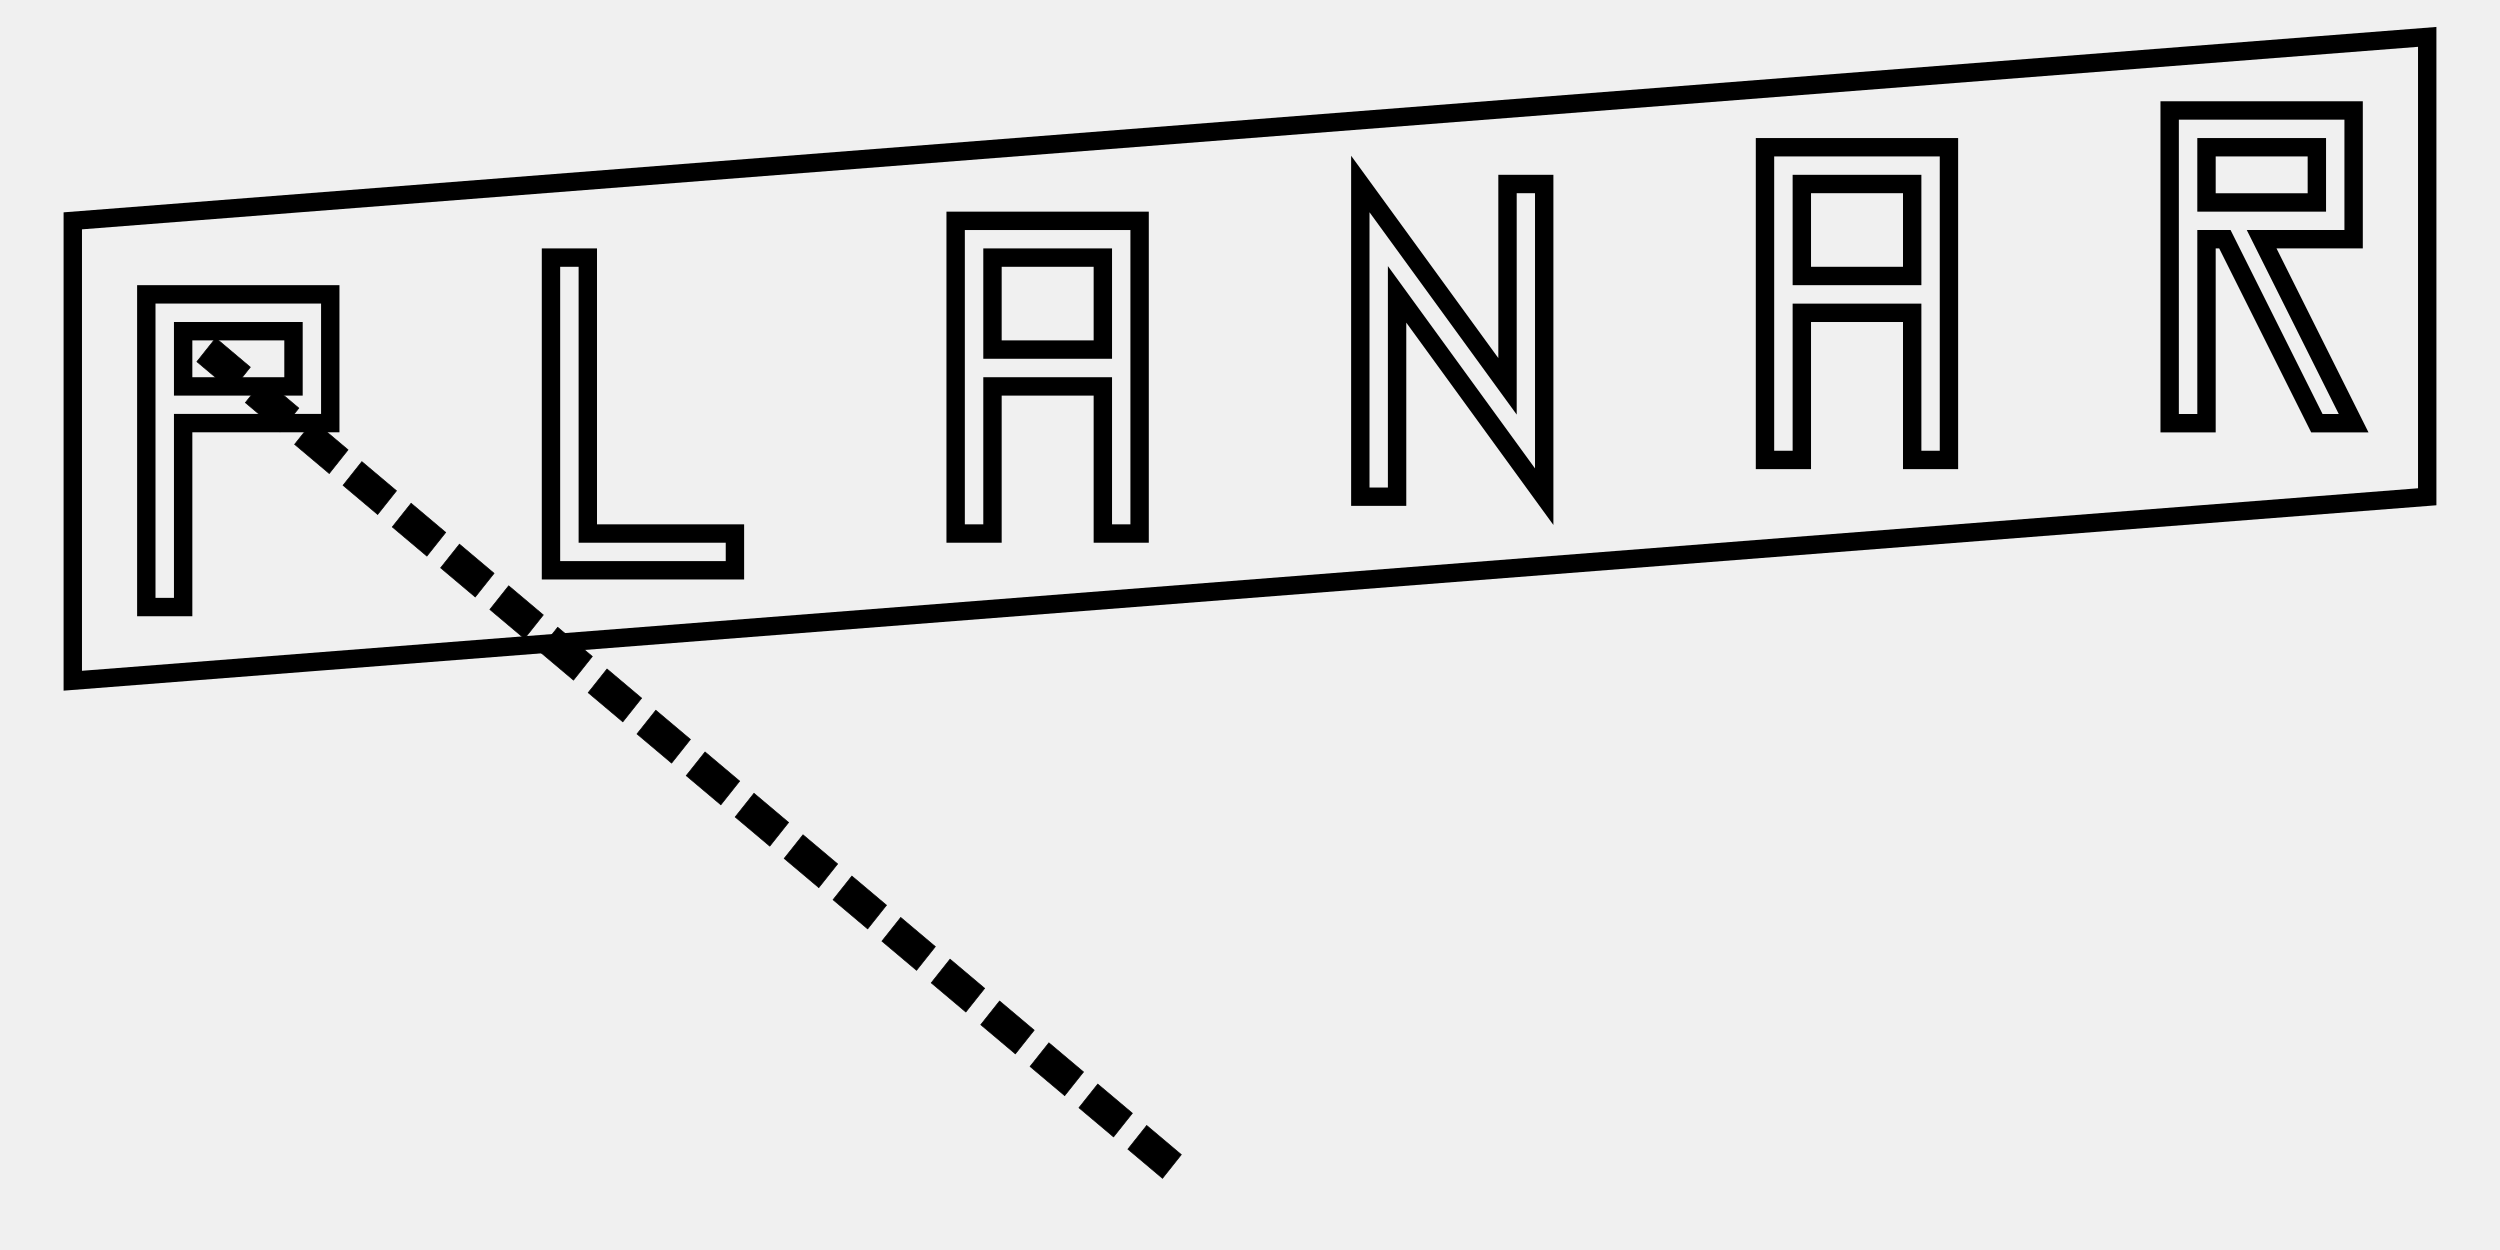
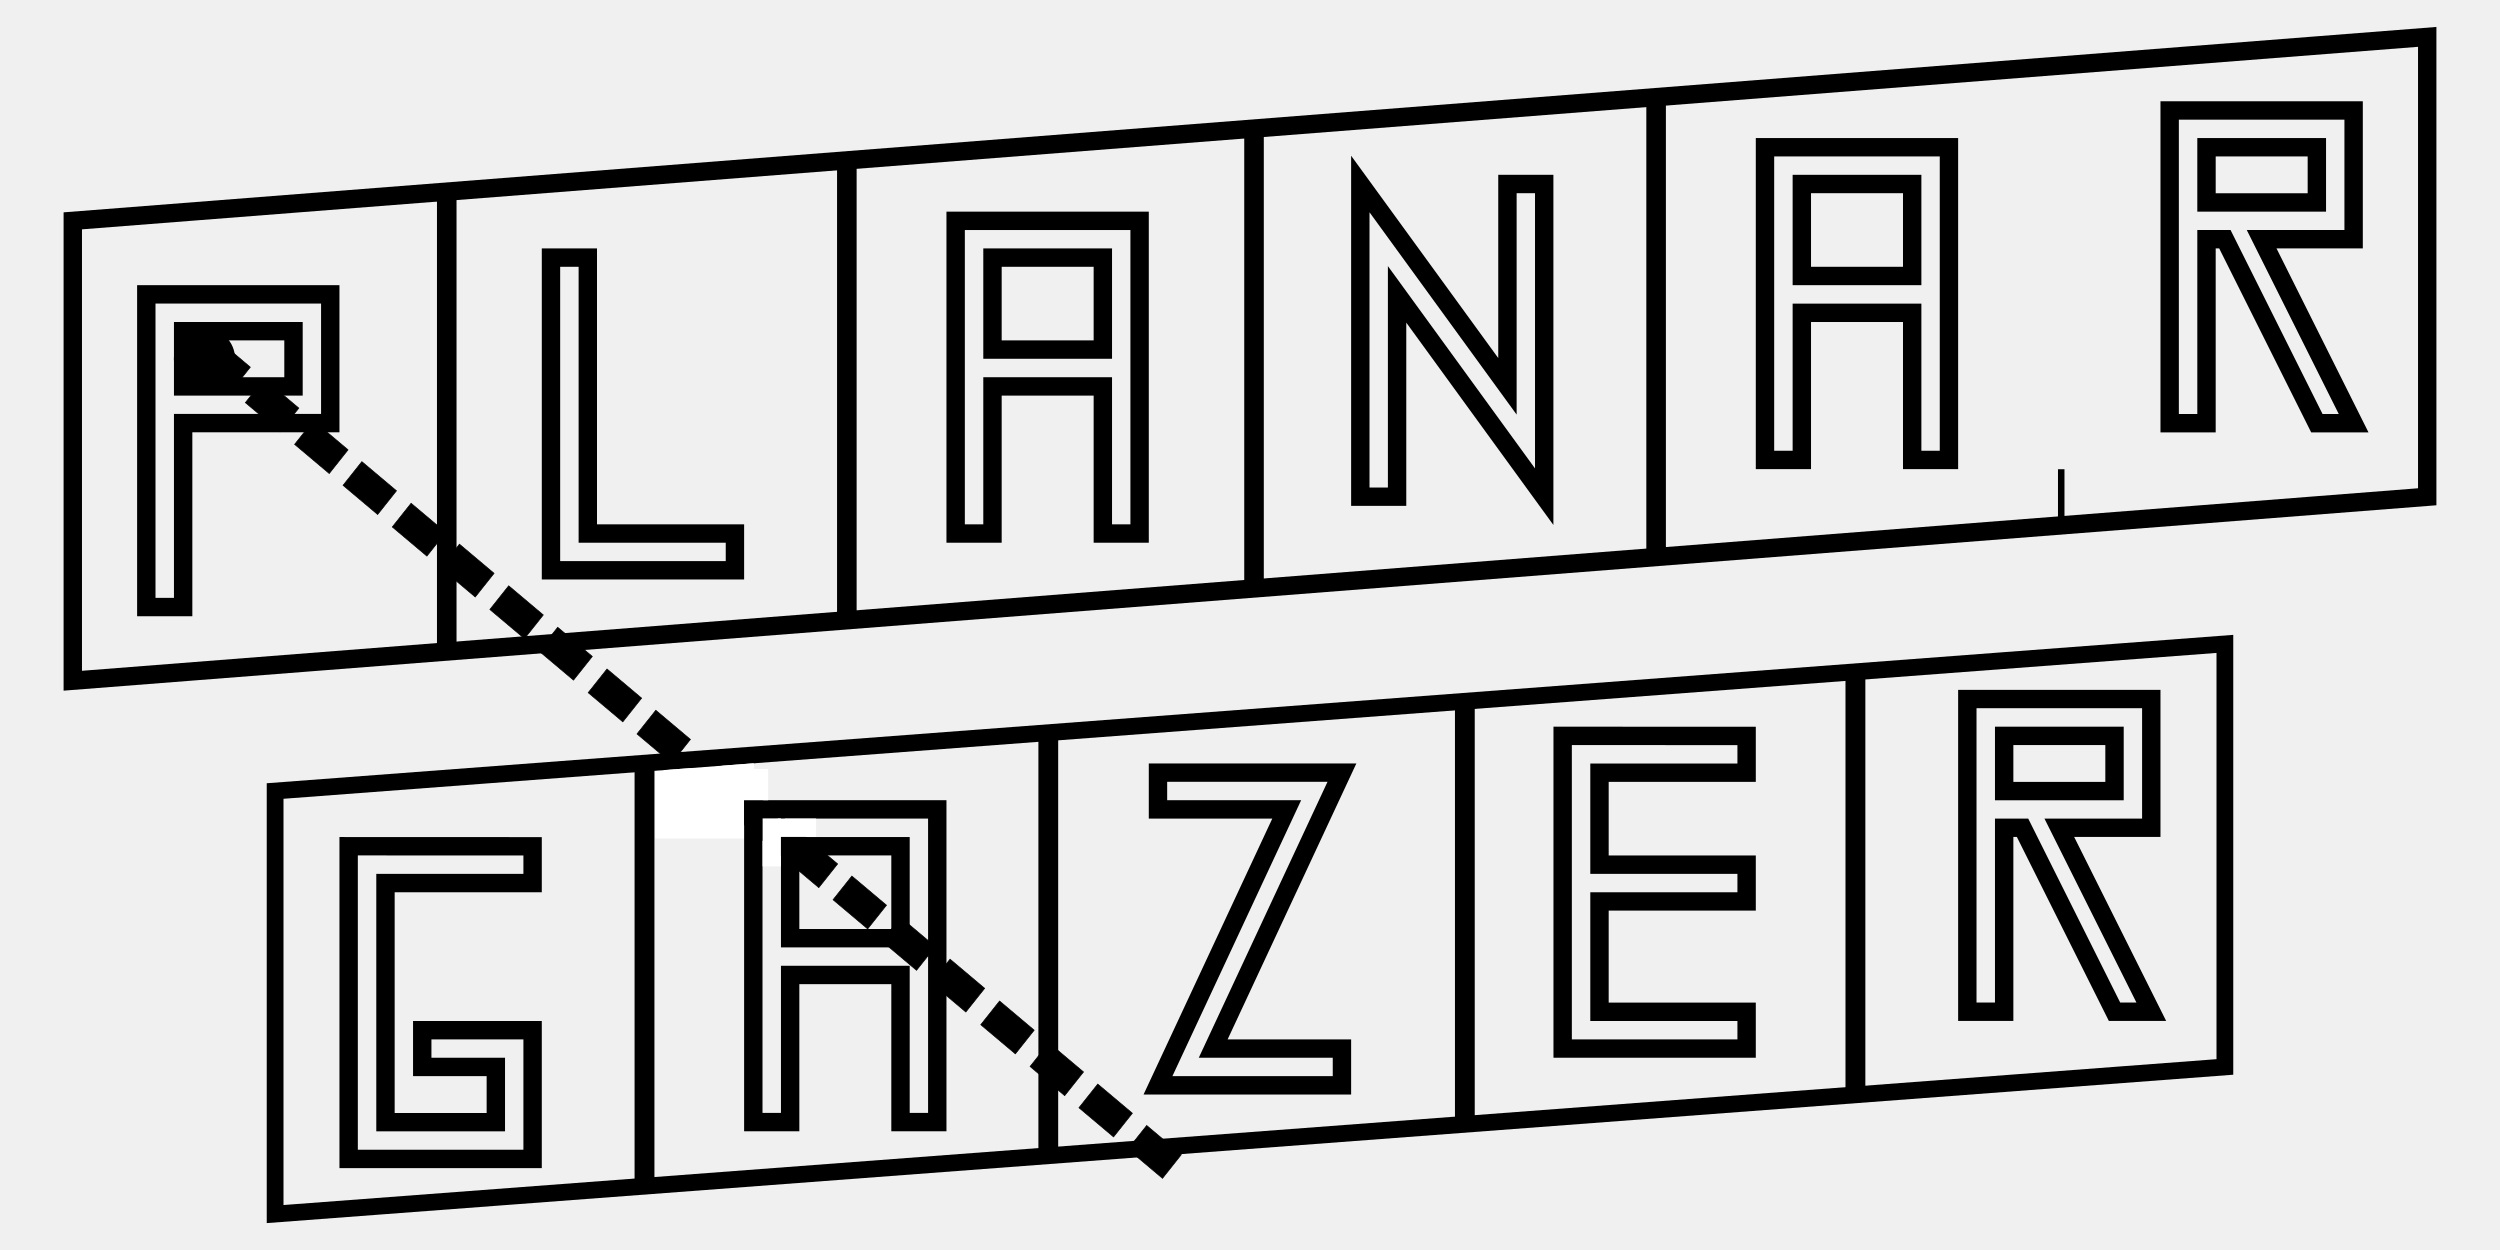
<svg xmlns="http://www.w3.org/2000/svg" width="128" height="64" viewBox="0 0 33.867 16.933" version="1.1" id="svg8">
  <defs id="defs2" />
  <g id="layer1" transform="translate(0,-280.0666)">
-     <path style="fill:none;stroke:#000000;stroke-width:0.249px;stroke-linecap:butt;stroke-linejoin:miter;stroke-opacity:1" d="m 0.986,283.058 31.895,-2.492 v 6.23 l -31.895,2.492 z" id="path3694-9" />
-     <path style="fill:none;stroke:#000000;stroke-width:0.249px;stroke-linecap:butt;stroke-linejoin:miter;stroke-opacity:1" d="m 1.982,288.29 v -4.236 h 2.492 v 1.744 H 2.481 v 2.492 z" id="path3795" />
-     <path style="fill:none;stroke:#000000;stroke-width:0.249px;stroke-linecap:butt;stroke-linejoin:miter;stroke-opacity:1" d="m 7.464,283.556 v 4.236 h 2.492 v -0.498 H 7.963 v -3.738 z" id="path3797" />
-     <path style="fill:none;stroke:#000000;stroke-width:0.249px;stroke-linecap:butt;stroke-linejoin:miter;stroke-opacity:1" d="m 12.946,287.294 v -4.236 h 2.492 v 4.236 h -0.498 v -1.993 h -1.495 v 1.993 z" id="path3799" />
-     <path style="fill:none;stroke:#000000;stroke-width:0.249px;stroke-linecap:butt;stroke-linejoin:miter;stroke-opacity:1" d="m 13.445,284.802 h 1.495 v -1.246 h -1.495 z" id="path3801" />
-     <path style="fill:none;stroke:#000000;stroke-width:0.249px;stroke-linecap:butt;stroke-linejoin:miter;stroke-opacity:1" d="m 3.976,284.553 v 0.748 H 2.481 v -0.748 z" id="path3803" />
-     <path style="fill:none;stroke:#000000;stroke-width:0.249px;stroke-linecap:butt;stroke-linejoin:miter;stroke-opacity:1" d="m 23.91,286.297 v -4.236 h 2.492 v 4.236 h -0.498 v -1.993 H 24.409 v 1.993 z" id="path3799-9" />
-     <path style="fill:none;stroke:#000000;stroke-width:0.249px;stroke-linecap:butt;stroke-linejoin:miter;stroke-opacity:1" d="m 24.409,283.805 h 1.495 v -1.246 H 24.409 Z" id="path3801-8" />
-     <path style="fill:none;stroke:#000000;stroke-width:0.249px;stroke-linecap:butt;stroke-linejoin:miter;stroke-opacity:1" d="m 29.392,285.799 v -4.236 h 2.492 v 1.744 H 30.638 l 1.246,2.492 h -0.498 l -1.246,-2.492 h -0.249 v 2.492 z" id="path3864" />
-     <path style="fill:none;stroke:#000000;stroke-width:0.249px;stroke-linecap:butt;stroke-linejoin:miter;stroke-opacity:1" d="m 31.386,282.061 v 0.748 h -1.495 v -0.748 z" id="path3803-2" />
-     <path style="fill:none;stroke:#000000;stroke-width:0.249px;stroke-linecap:butt;stroke-linejoin:miter;stroke-opacity:1" d="m 18.428,282.559 v 4.236 h 0.498 v -2.741 l 1.993,2.741 v -4.236 H 20.422 v 2.741 z" id="path3945" />
    <path style="fill:none;stroke:none;stroke-width:0.055;stroke-linecap:butt;stroke-linejoin:miter;stroke-opacity:1;stroke-miterlimit:4;stroke-dasharray:none" d="m 2.54,284.589 15.856,13.412" id="path1246" />
    <path style="fill:#000000;fill-opacity:1;stroke:#000000;stroke-width:0.009;stroke-miterlimit:4;stroke-dasharray:none;stroke-opacity:1" d="m 15.534,295.313 0.469,0.395 -0.255,0.321 -0.469,-0.395 z" id="rect195-2" />
    <path style="fill:#000000;fill-opacity:1;stroke:#000000;stroke-width:0.009;stroke-miterlimit:4;stroke-dasharray:none;stroke-opacity:1" d="m 14.871,294.752 0.469,0.395 -0.255,0.321 -0.469,-0.395 z" id="rect195-2-80" />
    <path style="fill:#000000;fill-opacity:1;stroke:#000000;stroke-width:0.009;stroke-miterlimit:4;stroke-dasharray:none;stroke-opacity:1" d="m 14.209,294.193 0.469,0.395 -0.255,0.321 -0.469,-0.395 z" id="rect195-2-94" />
    <path style="fill:#000000;fill-opacity:1;stroke:#000000;stroke-width:0.009;stroke-miterlimit:4;stroke-dasharray:none;stroke-opacity:1" d="m 13.541,293.627 0.469,0.395 -0.255,0.321 -0.469,-0.395 z" id="rect195-2-829" />
    <path style="fill:#000000;fill-opacity:1;stroke:#000000;stroke-width:0.009;stroke-miterlimit:4;stroke-dasharray:none;stroke-opacity:1" d="m 12.87,293.06 0.469,0.395 -0.255,0.321 -0.469,-0.395 z" id="rect195-2-3" />
    <path style="fill:#000000;fill-opacity:1;stroke:#000000;stroke-width:0.009;stroke-miterlimit:4;stroke-dasharray:none;stroke-opacity:1" d="m 12.202,292.495 0.469,0.395 -0.255,0.321 -0.469,-0.395 z" id="rect195-2-45" />
    <path style="fill:#000000;fill-opacity:1;stroke:#000000;stroke-width:0.009;stroke-miterlimit:4;stroke-dasharray:none;stroke-opacity:1" d="m 11.54,291.934 0.469,0.395 -0.255,0.321 -0.469,-0.395 z" id="rect195-2-82" />
    <path style="fill:#000000;fill-opacity:1;stroke:#000000;stroke-width:0.009;stroke-miterlimit:4;stroke-dasharray:none;stroke-opacity:1" d="m 10.878,291.375 0.469,0.395 -0.255,0.321 -0.469,-0.395 z" id="rect195-2-57" />
    <path style="fill:#000000;fill-opacity:1;stroke:#000000;stroke-width:0.009;stroke-miterlimit:4;stroke-dasharray:none;stroke-opacity:1" d="m 10.214,290.813 0.469,0.395 -0.255,0.321 -0.469,-0.395 z" id="rect195-2-18" />
    <path style="fill:#000000;fill-opacity:1;stroke:#000000;stroke-width:0.009;stroke-miterlimit:4;stroke-dasharray:none;stroke-opacity:1" d="m 9.551,290.253 0.469,0.395 -0.255,0.321 -0.469,-0.395 z" id="rect195-2-8" />
    <path style="fill:#000000;fill-opacity:1;stroke:#000000;stroke-width:0.009;stroke-miterlimit:4;stroke-dasharray:none;stroke-opacity:1" d="m 8.884,289.688 0.469,0.395 -0.255,0.321 -0.469,-0.395 z" id="rect195-2-6" />
    <path style="fill:#000000;fill-opacity:1;stroke:#000000;stroke-width:0.009;stroke-miterlimit:4;stroke-dasharray:none;stroke-opacity:1" d="m 8.223,289.129 0.469,0.395 -0.255,0.321 -0.469,-0.395 z" id="rect195-2-47" />
    <path style="fill:#000000;fill-opacity:1;stroke:#000000;stroke-width:0.009;stroke-miterlimit:4;stroke-dasharray:none;stroke-opacity:1" d="m 7.555,288.564 0.469,0.395 -0.255,0.321 -0.469,-0.395 z" id="rect195-2-4" />
    <path style="fill:#000000;fill-opacity:1;stroke:#000000;stroke-width:0.009;stroke-miterlimit:4;stroke-dasharray:none;stroke-opacity:1" d="m 6.891,288.002 0.469,0.395 -0.255,0.321 -0.469,-0.395 z" id="rect195-2-1" />
    <path style="fill:#000000;fill-opacity:1;stroke:#000000;stroke-width:0.009;stroke-miterlimit:4;stroke-dasharray:none;stroke-opacity:1" d="m 6.224,287.438 0.469,0.395 -0.255,0.321 -0.469,-0.395 z" id="rect195-2-4-2" />
    <path style="fill:#000000;fill-opacity:1;stroke:#000000;stroke-width:0.009;stroke-miterlimit:4;stroke-dasharray:none;stroke-opacity:1" d="m 5.569,286.884 0.469,0.395 -0.255,0.321 -0.469,-0.395 z" id="rect195-2-9" />
    <path style="fill:#000000;fill-opacity:1;stroke:#000000;stroke-width:0.009;stroke-miterlimit:4;stroke-dasharray:none;stroke-opacity:1" d="m 4.902,286.32 0.469,0.395 -0.255,0.321 -0.469,-0.395 z" id="rect195-2-4-8" />
    <path style="fill:#000000;fill-opacity:1;stroke:#000000;stroke-width:0.009;stroke-miterlimit:4;stroke-dasharray:none;stroke-opacity:1" d="m 4.246,285.765 0.469,0.395 -0.255,0.321 -0.469,-0.395 z" id="rect195-2-7" />
    <path style="fill:#000000;fill-opacity:1;stroke:#000000;stroke-width:0.009;stroke-miterlimit:4;stroke-dasharray:none;stroke-opacity:1" d="m 3.579,285.2 0.469,0.395 -0.255,0.321 -0.469,-0.395 z" id="rect195-2-4-0" />
    <path style="fill:#000000;fill-opacity:1;stroke:#000000;stroke-width:0.009;stroke-miterlimit:4;stroke-dasharray:none;stroke-opacity:1" d="m 2.922,284.645 0.469,0.395 -0.255,0.321 -0.469,-0.395 z" id="rect195-2-91" />
+     <path style="fill:#000000;fill-opacity:1;stroke:#000000;stroke-width:0.009;stroke-miterlimit:4;stroke-dasharray:none;stroke-opacity:1" d="m 10.507,291.06 0.469,0.395 -0.255,0.321 -0.469,-0.395 z" id="rect195-2-2" />
+     <path style="fill:#000000;fill-opacity:1;stroke:#000000;stroke-width:0.009;stroke-miterlimit:4;stroke-dasharray:none;stroke-opacity:1" d="m 9.839,290.496 0.469,0.395 -0.255,0.321 -0.469,-0.395 z" id="rect195-2-4-4" />
+     <path style="fill:none;stroke:#000000;stroke-width:0.227px;stroke-linecap:butt;stroke-linejoin:miter;stroke-opacity:1" d="m 3.727,290.782 26.413,-1.993 v 5.731 l -26.413,1.993 z" id="path3694" />
+     <path style="fill:none;stroke:#000000;stroke-width:0.249px;stroke-linecap:butt;stroke-linejoin:miter;stroke-opacity:1" d="m 0.986,283.058 31.895,-2.492 v 6.23 l -31.895,2.492 z" id="path3694-9-1" />
+     <path style="fill:none;stroke:#000000;stroke-width:0.249px;stroke-linecap:butt;stroke-linejoin:miter;stroke-opacity:1" d="m 1.982,288.29 v -4.236 h 2.492 v 1.744 H 2.481 v 2.492 z" id="path3795-9" />
+     <path style="fill:none;stroke:#000000;stroke-width:0.249px;stroke-linecap:butt;stroke-linejoin:miter;stroke-opacity:1" d="m 7.464,283.556 v 4.236 h 2.492 v -0.498 H 7.963 v -3.738 z" id="path3797-8" />
+     <path style="fill:none;stroke:#000000;stroke-width:0.249px;stroke-linecap:butt;stroke-linejoin:miter;stroke-opacity:1" d="m 12.946,287.294 v -4.236 h 2.492 v 4.236 h -0.498 v -1.993 h -1.495 v 1.993 z" id="path3799-3" />
+     <path style="fill:none;stroke:#000000;stroke-width:0.249px;stroke-linecap:butt;stroke-linejoin:miter;stroke-opacity:1" d="m 13.445,284.802 h 1.495 v -1.246 h -1.495 z" id="path3801-6" />
+     <path style="fill:none;stroke:#000000;stroke-width:0.249px;stroke-linecap:butt;stroke-linejoin:miter;stroke-opacity:1" d="m 3.976,284.553 v 0.748 H 2.481 v -0.748 z" id="path3803-5" />
+     <path style="fill:none;stroke:#000000;stroke-width:0.249px;stroke-linecap:butt;stroke-linejoin:miter;stroke-opacity:1" d="m 23.91,286.297 v -4.236 h 2.492 v 4.236 h -0.498 v -1.993 h -1.495 v 1.993 z" id="path3799-9-0" />
+     <path style="fill:none;stroke:#000000;stroke-width:0.249px;stroke-linecap:butt;stroke-linejoin:miter;stroke-opacity:1" d="m 24.409,283.805 h 1.495 v -1.246 h -1.495 z" id="path3801-8-4" />
+     <path style="fill:none;stroke:#000000;stroke-width:0.249px;stroke-linecap:butt;stroke-linejoin:miter;stroke-opacity:1" d="m 29.392,285.799 v -4.236 h 2.492 v 1.744 H 30.638 l 1.246,2.492 h -0.498 l -1.246,-2.492 h -0.249 v 2.492 z" id="path3864-5" />
+     <path style="fill:none;stroke:#000000;stroke-width:0.249px;stroke-linecap:butt;stroke-linejoin:miter;stroke-opacity:1" d="m 31.386,282.061 v 0.748 h -1.495 v -0.748 z" id="path3803-2-4" />
+     <path style="fill:none;stroke:#000000;stroke-width:0.249px;stroke-linecap:butt;stroke-linejoin:miter;stroke-opacity:1" d="m 10.205,295.267 v -4.236 h 2.492 v 4.236 H 12.199 v -1.993 h -1.495 v 1.993 z" id="path3799-6" />
+     <path style="fill:none;stroke:#000000;stroke-width:0.249px;stroke-linecap:butt;stroke-linejoin:miter;stroke-opacity:1" d="M 10.704,292.776 H 12.199 V 291.53 H 10.704 Z" id="path3801-1" />
+     <path style="fill:none;stroke:#000000;stroke-width:0.249px;stroke-linecap:butt;stroke-linejoin:miter;stroke-opacity:1" d="m 15.687,290.533 v 0.498 h 1.744 l -1.744,3.738 h 2.492 v -0.498 h -1.744 l 1.744,-3.738 z" id="path3907" />
+     <path style="fill:none;stroke:#000000;stroke-width:0.249px;stroke-linecap:butt;stroke-linejoin:miter;stroke-opacity:1" d="m 21.169,290.035 v 4.236 h 2.492 v -0.498 h -1.993 v -1.495 h 1.993 v -0.498 h -1.993 v -1.246 h 1.993 v -0.498 z" id="path3909" />
+     <path style="fill:none;stroke:#000000;stroke-width:0.249px;stroke-linecap:butt;stroke-linejoin:miter;stroke-opacity:1" d="m 26.651,293.772 v -4.236 h 2.492 v 1.744 h -1.246 l 1.246,2.492 h -0.498 l -1.246,-2.492 h -0.249 v 2.492 z" id="path3864-9" />
+     <path style="fill:none;stroke:#000000;stroke-width:0.249px;stroke-linecap:butt;stroke-linejoin:miter;stroke-opacity:1" d="m 28.645,290.035 v 0.748 h -1.495 v -0.748 z" id="path3803-2-1" />
+     <path style="fill:none;stroke:#000000;stroke-width:0.249px;stroke-linecap:butt;stroke-linejoin:miter;stroke-opacity:1" d="m 4.723,291.53 v 4.236 h 2.492 v -1.744 H 5.72 v 0.498 h 0.997 v 0.748 H 5.222 v -3.239 h 1.993 v -0.498 z" id="path3937" />
+     <path style="fill:none;stroke:#000000;stroke-width:0.249px;stroke-linecap:butt;stroke-linejoin:miter;stroke-opacity:1" d="m 18.428,282.559 v 4.236 h 0.498 v -2.741 l 1.993,2.741 v -4.236 h -0.498 v 2.741 z" id="path3945-4" />
+     <path style="fill:none;stroke:#000000;stroke-width:0.269px;stroke-linecap:butt;stroke-linejoin:miter;stroke-opacity:1" d="m 8.731,290.385 v 5.749" id="path5580" />
+     <path style="fill:none;stroke:#000000;stroke-width:0.268px;stroke-linecap:butt;stroke-linejoin:miter;stroke-opacity:1" d="m 14.201,290.02 v 5.686" id="path5582" />
+     <path style="fill:none;stroke:#000000;stroke-width:0.268px;stroke-linecap:butt;stroke-linejoin:miter;stroke-opacity:1" d="m 19.844,289.592 v 5.705" id="path5584" />
+     <path style="fill:none;stroke:#000000;stroke-width:0.269px;stroke-linecap:butt;stroke-linejoin:miter;stroke-opacity:1" d="m 25.135,289.144 v 5.739" id="path5586" />
+     <rect style="fill:#ffffff;fill-opacity:1;stroke:none;stroke-width:0.102;stroke-miterlimit:4;stroke-dasharray:none;stroke-opacity:1" id="rect5639" width="1.204" height="0.912" x="8.875" y="290.513" />
+     <rect style="fill:#ffffff;fill-opacity:1;stroke:none;stroke-width:0.101;stroke-miterlimit:4;stroke-dasharray:none;stroke-opacity:1" id="rect5643" width="1.225" height="0.423" x="9.181" y="290.484" />
+     <rect style="fill:#ffffff;fill-opacity:1;stroke:none;stroke-width:0.1;stroke-miterlimit:4;stroke-dasharray:none;stroke-opacity:1" id="rect5643-7" width="1.225" height="0.422" x="-13.45" y="290.334" transform="matrix(0.9970583,-0.07664699,0.07715164,0.9970194,0,0)" />
+     <rect style="fill:#ffffff;fill-opacity:1;stroke:none;stroke-width:0.1;stroke-miterlimit:4;stroke-dasharray:none;stroke-opacity:1" id="rect5660" width="0.248" height="0.65" x="10.331" y="291.153" />
+     <rect style="fill:#ffffff;fill-opacity:1;stroke:none;stroke-width:0.101;stroke-miterlimit:4;stroke-dasharray:none;stroke-opacity:1" id="rect5662" width="0.52" height="0.249" x="10.535" y="291.155" />
+     <path style="fill:none;stroke:#000000;stroke-width:0.265px;stroke-linecap:butt;stroke-linejoin:miter;stroke-opacity:1" d="m 6.052,282.74 v 6.085" id="path5664" />
+     <path style="fill:none;stroke:#000000;stroke-width:0.265px;stroke-linecap:butt;stroke-linejoin:miter;stroke-opacity:1" d="m 11.472,282.183 v 6.35" id="path5666" />
+     <path style="fill:none;stroke:#000000;stroke-width:0.265px;stroke-linecap:butt;stroke-linejoin:miter;stroke-opacity:1" d="m 16.988,281.864 v 6.085" id="path5668" />
+     <path style="fill:none;stroke:#000000;stroke-width:0.265px;stroke-linecap:butt;stroke-linejoin:miter;stroke-opacity:1" d="M 22.435,281.458 V 287.543" id="path5670" />
+     <path style="fill:none;stroke:#000000;stroke-width:0.088px;stroke-linecap:butt;stroke-linejoin:miter;stroke-opacity:1" d="m 27.923,286.423 v 0.678" id="path5672" />
+     <circle style="fill:#000000;fill-opacity:1;stroke:#000000;stroke-width:0.253;stroke-opacity:1" id="path5115" cx="2.77" cy="284.926" r="0.288" />
  </g>
</svg>
